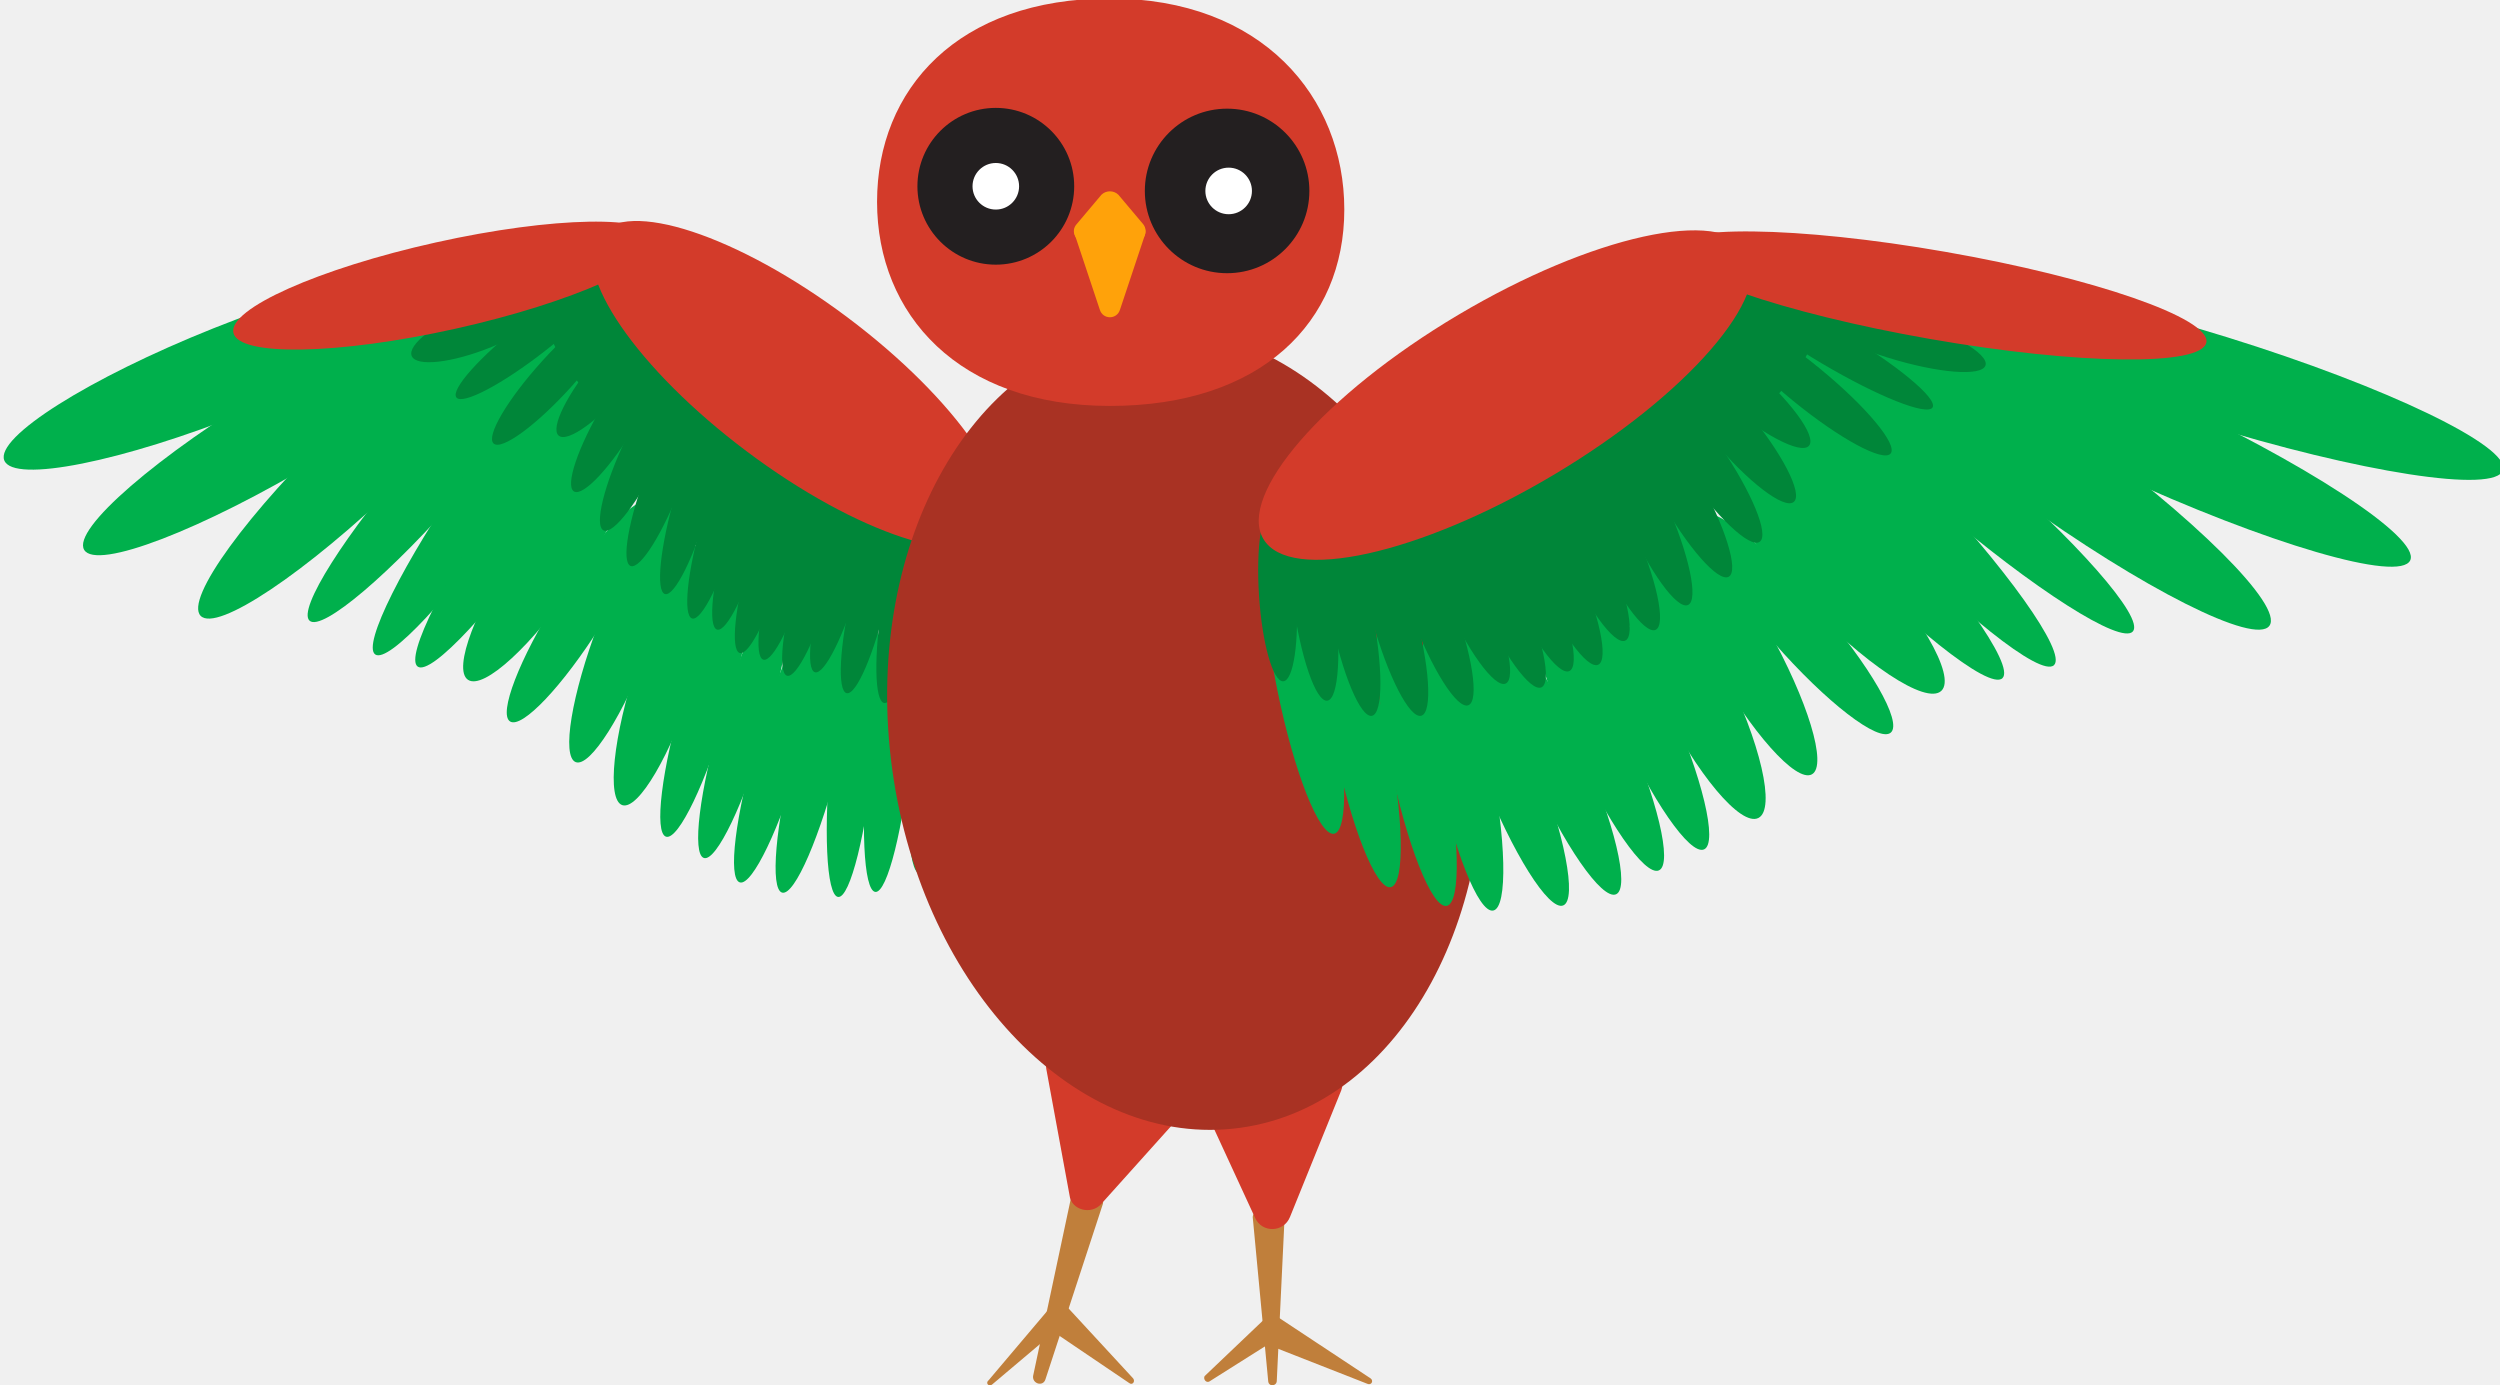
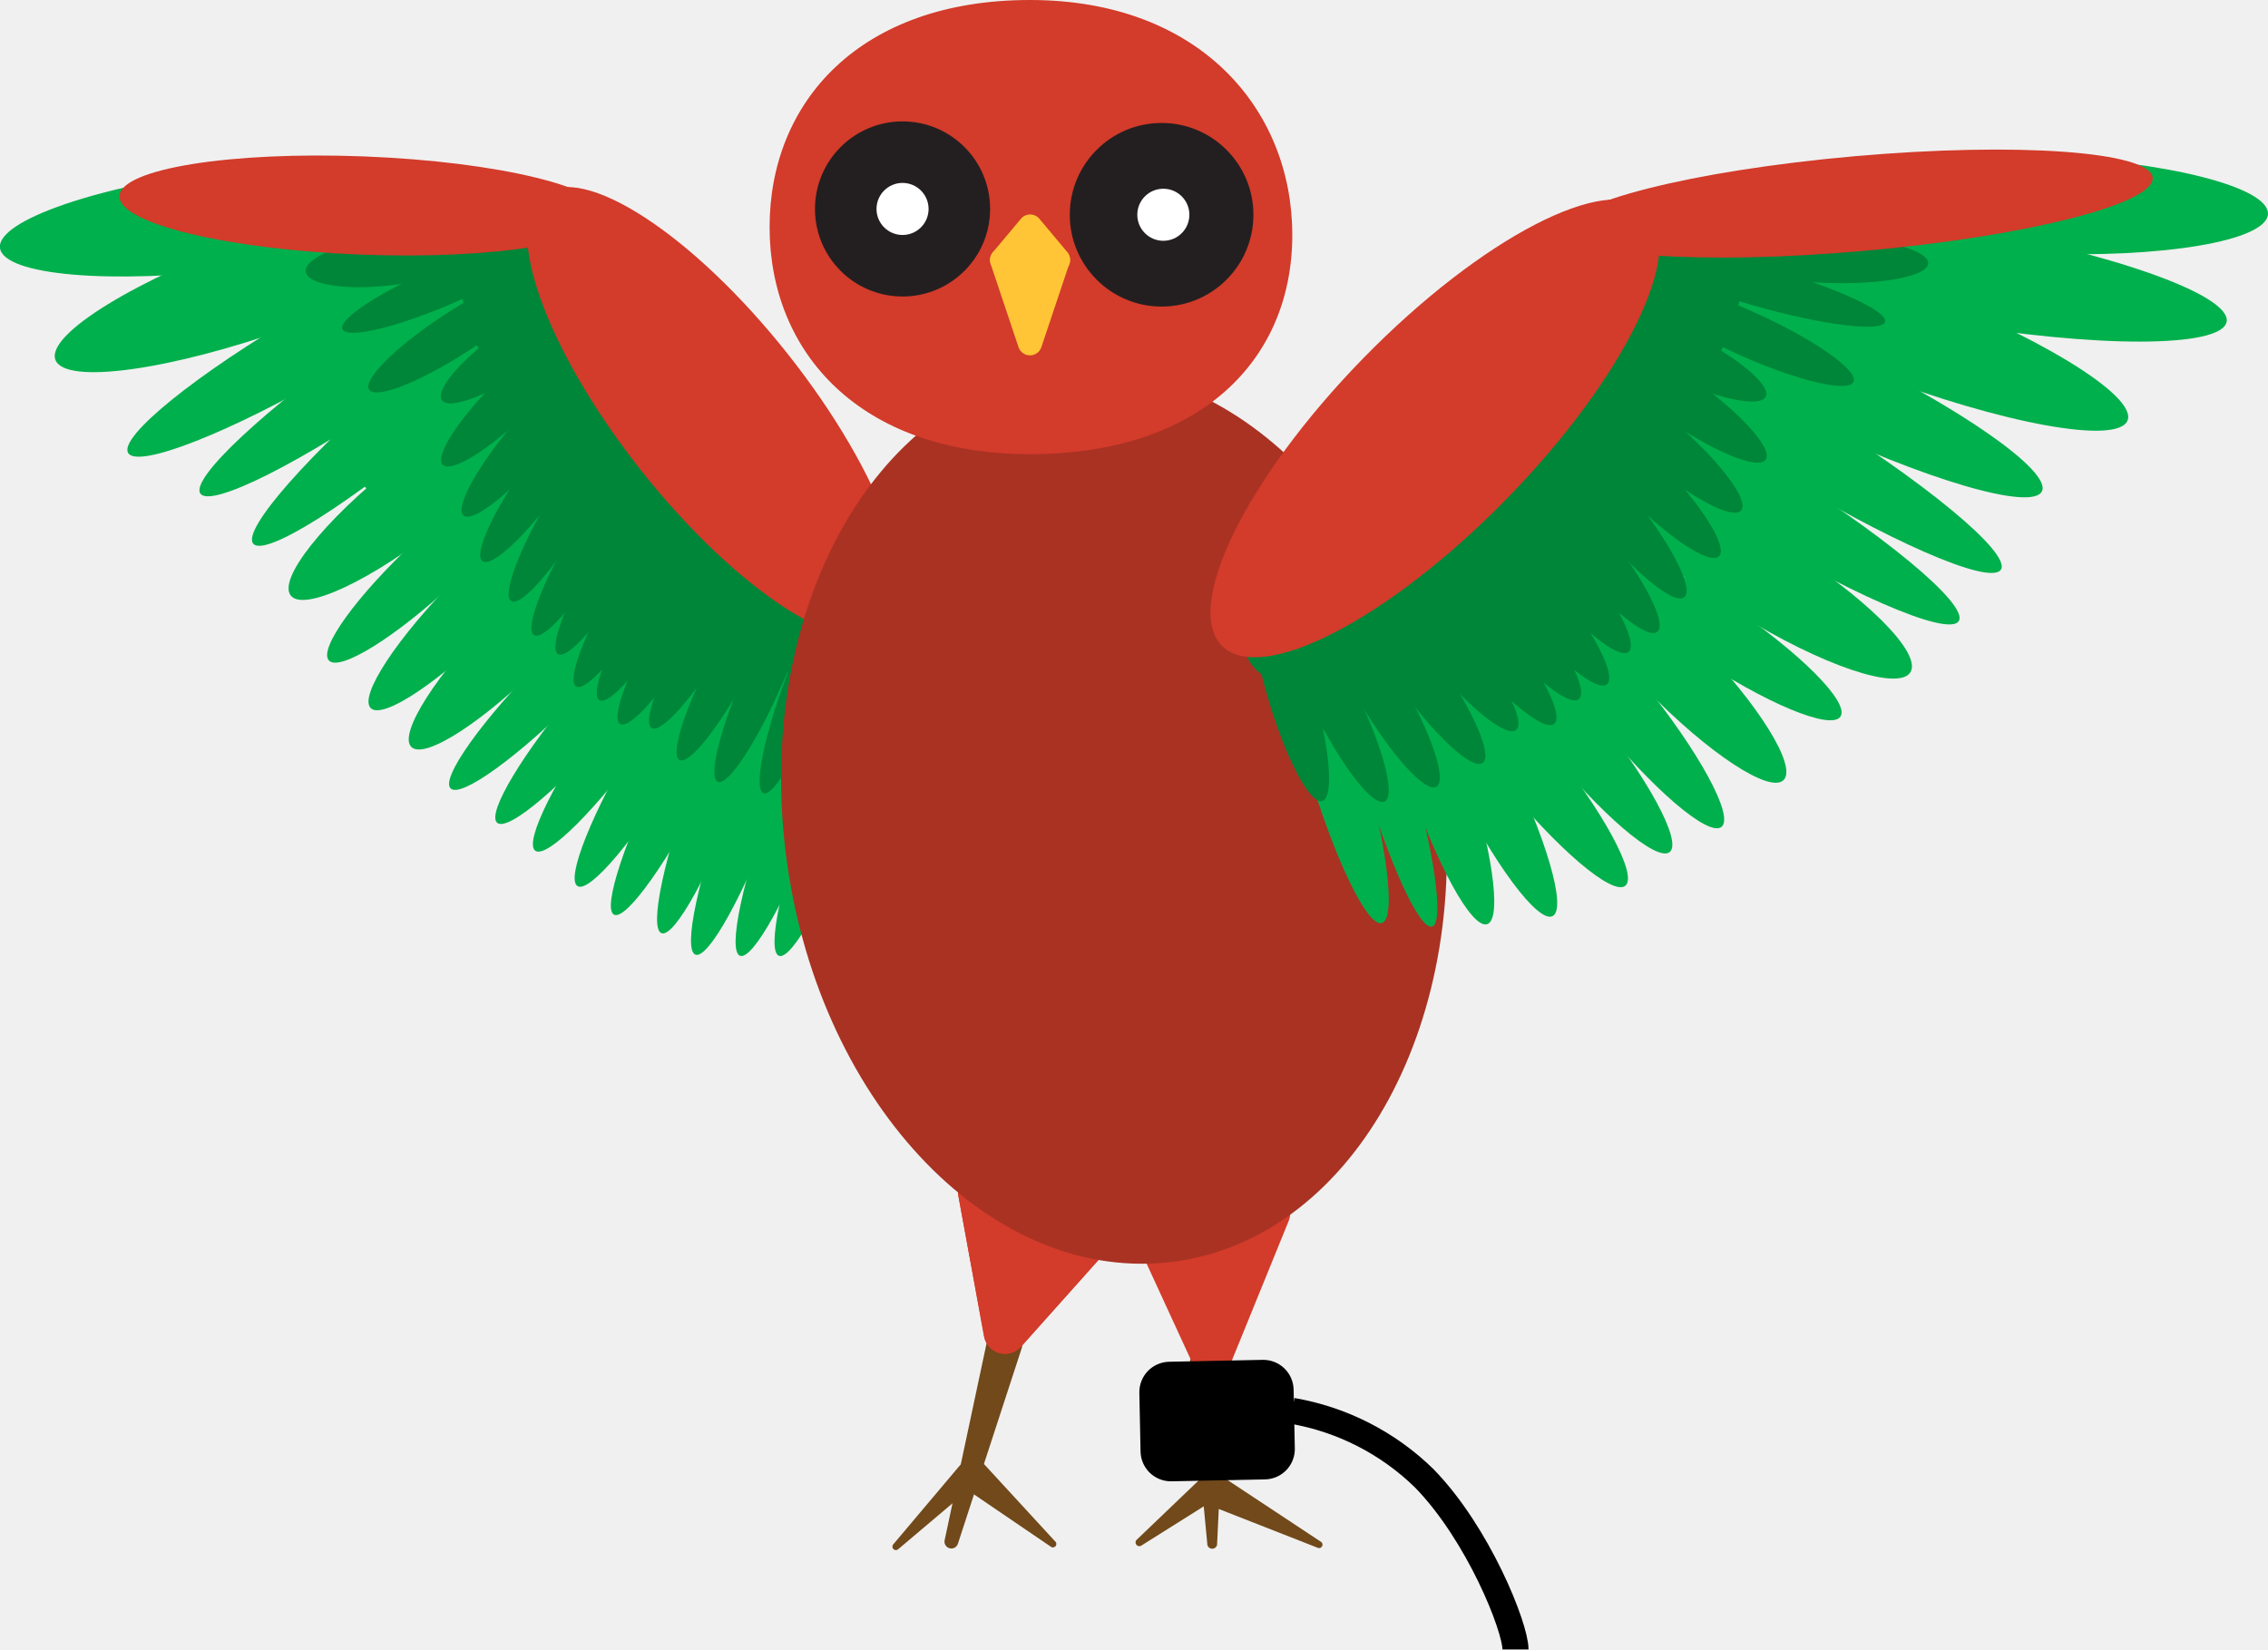
- <svg xmlns="http://www.w3.org/2000/svg" version="1.1" x="0px" y="0px" viewBox="0 0 322.1 178.4" style="enable-background:new 0 0 322.1 178.4;" xml:space="preserve">
-   <style type="text/css">
- 	.st0{fill:#00B04C;}
- 	.st1{fill:#008639;}
- 	.st2{fill:#D33B2A;}
- 	.st3{fill:#FFFE54;}
- 	.st4{fill:#C07F3B;}
- 	.st5{fill:#A93223;}
- 	.st6{fill:#231F20;}
- 	.st7{fill:#FFFFFF;}
- 	.st8{fill:#FFA20A;}
- </style>
+ <svg xmlns="http://www.w3.org/2000/svg" viewBox="0 0 261.34 190.09">
+   <defs>
+     <style>.cls-1{fill:#71491a;}.cls-2{fill:#d33b2a;}.cls-3,.cls-4{stroke:#000;stroke-miterlimit:10;stroke-width:3px;}.cls-4{fill:none;}.cls-5{fill:#00b04c;}.cls-6{fill:#008639;}.cls-7{fill:#fffe54;}.cls-8{fill:#a93223;}.cls-9{fill:#231f20;}.cls-10{fill:#fff;}.cls-11{fill:#ffc536;}</style>
+   </defs>
+   <g id="new_feet" data-name="new feet">
+     <path class="cls-1" d="M110.39,177.87l7.36-22.56a.8.8,0,0,0-.47-1l-2.35-.91a.8.8,0,0,0-1.07.57l-5,23.48A.79.79,0,0,0,110.39,177.87Z" />
+     <path class="cls-1" d="M103.47,178.56l9-7.61a.4.4,0,0,0,0-.55l-1.23-1.54a.41.41,0,0,0-.62,0L102.91,178A.4.4,0,0,0,103.47,178.56Z" />
+     <path class="cls-1" d="M121.67,177.73l-8.38-9.11a.41.41,0,0,0-.64,0l-1.51,2.39a.39.39,0,0,0,.11.54l9.9,6.74A.4.4,0,0,0,121.67,177.73Z" />
+     <path class="cls-1" d="M140.24,178.06l1-20.95a.58.58,0,0,0-.54-.6l-2.95-.21a.58.58,0,0,0-.62.63l2,21.15A.58.58,0,0,0,140.24,178.06Z" />
+     <path class="cls-1" d="M131.53,178.11l9.54-6a.4.4,0,0,0,.14-.53l-1.18-2.1a.4.4,0,0,0-.63-.09l-8.36,8A.4.4,0,0,0,131.53,178.11Z" />
+     <path class="cls-1" d="M152.27,177.72l-12.1-8a.4.4,0,0,0-.61.21l-.88,2.87a.4.4,0,0,0,.23.5l13,5.1A.4.4,0,0,0,152.27,177.72Z" />
+     <path class="cls-2" d="M117.63,155.22l10.48-11.74a2.46,2.46,0,0,0-1.05-4L113.63,135a2.46,2.46,0,0,0-3.21,2.77l3,16.27A2.46,2.46,0,0,0,117.63,155.22Z" />
+     <path class="cls-2" d="M141.86,157l6.64-16.31a2.47,2.47,0,0,0-2.21-3.39L132,136.85a2.46,2.46,0,0,0-2.31,3.49l7.7,16.73A2.47,2.47,0,0,0,141.86,157Z" />
+     <rect class="cls-3" x="132.85" y="158.33" width="14.78" height="10.78" rx="2" transform="translate(-3.31 2.89) rotate(-1.17)" />
+     <path class="cls-4" d="M174.63,190.09c0-2.58-4.28-13.34-10.52-19.73a28.73,28.73,0,0,0-15.21-7.77" />
+   </g>
  <g id="torso">
-     <g id="back_wing_1_">
-       <g id="light_inner_1_">
-         <ellipse transform="matrix(9.923093e-02 -0.9951 0.9951 9.923093e-02 27.129 203.1038)" class="st0" cx="125.7" cy="86.6" rx="19.2" ry="2.8" />
-         <ellipse transform="matrix(9.923093e-02 -0.9951 0.9951 9.923093e-02 15.4105 203.9937)" class="st0" cx="120.4" cy="93.5" rx="19.2" ry="2.8" />
-         <ellipse transform="matrix(9.923093e-02 -0.9951 0.9951 9.923093e-02 7.9732 200.4407)" class="st0" cx="114.7" cy="95.8" rx="19.2" ry="2.8" />
-         <ellipse transform="matrix(9.923093e-02 -0.9951 0.9951 9.923093e-02 3.0612 196.2543)" class="st0" cx="109.9" cy="96.4" rx="19.2" ry="2.8" />
-         <ellipse transform="matrix(0.3125 -0.9499 0.9499 0.3125 -23.3639 141.0435)" class="st0" cx="85.8" cy="86.7" rx="18" ry="3.9" />
-         <ellipse transform="matrix(0.2448 -0.9696 0.9696 0.2448 -14.5198 175.4232)" class="st0" cx="105.3" cy="97" rx="18.5" ry="3" />
-         <ellipse transform="matrix(0.2808 -0.9598 0.9598 0.2808 -19.9691 165.5032)" class="st0" cx="100.4" cy="96.1" rx="18.3" ry="3" />
-         <ellipse transform="matrix(0.2808 -0.9598 0.9598 0.2808 -20.322 158.8153)" class="st0" cx="95.8" cy="93" rx="18.3" ry="3" />
-         <ellipse transform="matrix(0.2808 -0.9598 0.9598 0.2808 -21.1672 152.2499)" class="st0" cx="91" cy="90.2" rx="18.3" ry="3" />
-         <ellipse transform="matrix(0.3554 -0.9347 0.9347 0.3554 -24.2837 127.8336)" class="st0" cx="80.5" cy="81.5" rx="17.8" ry="3.6" />
-         <ellipse transform="matrix(0.5334 -0.8458 0.8458 0.5334 -31.8138 99.8936)" class="st0" cx="74.6" cy="78.8" rx="16.7" ry="3.3" />
-         <ellipse transform="matrix(0.5605 -0.8281 0.8281 0.5605 -28.6978 90.2601)" class="st0" cx="70.7" cy="72.2" rx="18.6" ry="4.4" />
-         <ellipse transform="matrix(0.9285 -0.3713 0.3713 0.9285 -15.5796 14.4007)" class="st0" cx="29.6" cy="47.7" rx="31.3" ry="5.8" />
-         <ellipse transform="matrix(0.8575 -0.5144 0.5144 0.8575 -22.5387 27.4392)" class="st0" cx="38.3" cy="54.4" rx="32" ry="5.6" />
-         <ellipse transform="matrix(0.7209 -0.6931 0.6931 0.7209 -27.1028 49.3726)" class="st0" cx="47.7" cy="58.3" rx="30.3" ry="5.4" />
-         <ellipse transform="matrix(0.6559 -0.7549 0.7549 0.6559 -26.2524 63.7087)" class="st0" cx="56.7" cy="60.6" rx="25.6" ry="3.9" />
-         <ellipse transform="matrix(0.5706 -0.8212 0.8212 0.5706 -24.1735 78.9854)" class="st0" cx="63.4" cy="62.6" rx="26.4" ry="3.8" />
-         <ellipse transform="matrix(0.5706 -0.8212 0.8212 0.5706 -23.1491 84.1564)" class="st0" cx="68.9" cy="64.2" rx="26.4" ry="3.8" />
-       </g>
-       <g id="dark_inner_1_">
-         <ellipse transform="matrix(0.9999 -1.009108e-02 1.009108e-02 0.9999 -0.7502 1.2939)" class="st1" cx="127.8" cy="75" rx="1.9" ry="11.1" />
-         <ellipse transform="matrix(4.421392e-02 -0.999 0.999 4.421392e-02 43.529 195.8573)" class="st1" cx="124.1" cy="75.2" rx="13.4" ry="2.2" />
-         <ellipse transform="matrix(9.786345e-02 -0.9952 0.9952 9.786345e-02 31.5387 189.6626)" class="st1" cx="120.4" cy="77.4" rx="13.3" ry="2.2" />
-         <ellipse transform="matrix(0.1562 -0.9877 0.9877 0.1562 21.2023 180.0901)" class="st1" cx="116" cy="77.6" rx="13.1" ry="2.3" />
-         <ellipse transform="matrix(0.2278 -0.9737 0.9737 0.2278 11.728 168.3055)" class="st1" cx="112" cy="76.8" rx="12.9" ry="2.3" />
-         <ellipse transform="matrix(0.2785 -0.9604 0.9604 0.2785 6.8658 157.8995)" class="st1" cx="108.5" cy="74.4" rx="12.7" ry="2.3" />
-         <ellipse transform="matrix(0.2785 -0.9604 0.9604 0.2785 3.7901 154.75)" class="st1" cx="104.9" cy="74.9" rx="12.7" ry="2.3" />
-         <ellipse transform="matrix(0.2784 -0.9605 0.9605 0.2784 3.5972 150.4022)" class="st1" cx="101.9" cy="72.8" rx="12.7" ry="2.3" />
-         <ellipse transform="matrix(0.2785 -0.9604 0.9604 0.2785 2.2484 146.8929)" class="st1" cx="98.9" cy="71.9" rx="12.7" ry="2.3" />
-         <ellipse transform="matrix(0.2785 -0.9604 0.9604 0.2785 2.0691 137.7185)" class="st1" cx="92.7" cy="67.5" rx="12.7" ry="2.3" />
-         <ellipse transform="matrix(0.2785 -0.9604 0.9604 0.2785 3.0476 141.8354)" class="st1" cx="95.9" cy="68.9" rx="12.7" ry="2.3" />
-         <ellipse transform="matrix(0.2785 -0.9604 0.9604 0.2785 2.5206 132.0709)" class="st1" cx="89.2" cy="64.4" rx="12.7" ry="2.3" />
-         <ellipse transform="matrix(0.3562 -0.9344 0.9344 0.3562 -2.229 119.541)" class="st1" cx="85.6" cy="61.4" rx="12.3" ry="2.4" />
-         <ellipse transform="matrix(0.4319 -0.9019 0.9019 0.4319 -4.7618 107.5342)" class="st1" cx="83" cy="57.5" rx="12" ry="2.5" />
-         <ellipse transform="matrix(0.5119 -0.859 0.859 0.5119 -6.7965 94.7029)" class="st1" cx="79.9" cy="53.3" rx="11.6" ry="2.5" />
-         <ellipse transform="matrix(0.6472 -0.7624 0.7624 0.6472 -8.4583 77.1758)" class="st1" cx="79.1" cy="47.7" rx="11" ry="2.7" />
-         <ellipse transform="matrix(0.6713 -0.7412 0.7412 0.6713 -12.1356 68.9648)" class="st1" cx="71.7" cy="48.2" rx="12.1" ry="2.5" />
-         <ellipse transform="matrix(0.7881 -0.6155 0.6155 0.7881 -12.1217 51.5373)" class="st1" cx="68.8" cy="43.4" rx="12.7" ry="2.3" />
-         <ellipse transform="matrix(0.9265 -0.3763 0.3763 0.9265 -11.2537 26.5373)" class="st1" cx="62.3" cy="42.1" rx="10" ry="2.8" />
-         <ellipse transform="matrix(0.5549 -0.8319 0.8319 0.5549 -1.1865 106.8813)" class="st1" cx="99.3" cy="54.5" rx="12.8" ry="34.5" />
-       </g>
-       <ellipse id="outer_part_3_" transform="matrix(0.6 -0.8 0.8 0.6 1.4901 101.9915)" class="st2" cx="102.7" cy="49.5" rx="10.8" ry="32" />
-       <ellipse id="outer_part_2_" transform="matrix(0.9761 -0.2172 0.2172 0.9761 -6.621 13.3449)" class="st2" cx="57.4" cy="36.8" rx="28" ry="5.7" />
+     <g id="back_wing" data-name="back wing">
+       <ellipse class="cls-5" cx="91.99" cy="92.19" rx="19.18" ry="2.85" transform="translate(-26.55 146.14) rotate(-69.54)" />
+       <ellipse class="cls-5" cx="86.85" cy="92.06" rx="19.18" ry="2.85" transform="translate(-29.77 141.24) rotate(-69.54)" />
+       <ellipse class="cls-5" cx="82.94" cy="89.58" rx="19.18" ry="2.85" transform="translate(-29.99 135.97) rotate(-69.54)" />
+       <ellipse class="cls-5" cx="79.4" cy="88.3" rx="19.18" ry="2.85" transform="translate(-35.21 119.35) rotate(-63.2)" />
+       <ellipse class="cls-5" cx="60.11" cy="73.27" rx="18.05" ry="3.9" transform="translate(-34.24 64.34) rotate(-45.23)" />
+       <ellipse class="cls-5" cx="76.05" cy="86.29" rx="18.46" ry="2.96" transform="translate(-37.07 107.15) rotate(-59.06)" />
+       <ellipse class="cls-5" cx="72.32" cy="83.21" rx="18.25" ry="2.99" transform="translate(-37.45 93.5) rotate(-54.36)" />
+       <ellipse class="cls-5" cx="69.11" cy="80.91" rx="18.25" ry="2.99" transform="translate(-37.3 81.18) rotate(-49.64)" />
+       <ellipse class="cls-5" cx="64.78" cy="77.9" rx="18.25" ry="2.99" transform="translate(-36.15 69.03) rotate(-45.23)" />
+       <ellipse class="cls-5" cx="55.24" cy="68.98" rx="17.79" ry="3.57" transform="translate(-32.63 59.61) rotate(-45.23)" />
+       <ellipse class="cls-5" cx="50.08" cy="64.75" rx="16.66" ry="3.28" transform="translate(-30.7 51.54) rotate(-42.99)" />
+       <ellipse class="cls-5" cx="48.09" cy="57.09" rx="18.6" ry="4.39" transform="translate(-25.05 42.17) rotate(-38.36)" />
+       <ellipse class="cls-5" cx="26.97" cy="25.25" rx="27.17" ry="5.76" transform="translate(-2.89 3.49) rotate(-7.02)" />
+       <ellipse class="cls-5" cx="31.67" cy="32.41" rx="26.86" ry="5.63" transform="translate(-9.06 12.55) rotate(-19.67)" />
+       <ellipse class="cls-5" cx="36.85" cy="39.32" rx="25.57" ry="3.91" transform="translate(-14.78 23.9) rotate(-30.23)" />
+       <ellipse class="cls-5" cx="44.77" cy="41.75" rx="26.43" ry="3.78" transform="translate(-15.84 33.13) rotate(-34.9)" />
+       <ellipse class="cls-5" cx="49.3" cy="45.52" rx="26.43" ry="3.78" transform="translate(-17.75 42.85) rotate(-40.44)" />
+       <ellipse class="cls-5" cx="62.5" cy="54.09" rx="16.6" ry="43.13" transform="translate(-19.92 60.37) rotate(-45.23)" />
+       <ellipse class="cls-6" cx="100.12" cy="78.57" rx="11.08" ry="1.94" transform="translate(-0.6 156.37) rotate(-75.81)" />
+       <ellipse class="cls-6" cx="96.47" cy="77.8" rx="13.43" ry="2.21" transform="translate(-6.51 146.77) rotate(-72.7)" />
+       <ellipse class="cls-6" cx="92.28" cy="79.03" rx="13.29" ry="2.23" transform="matrix(0.35, -0.94, 0.94, 0.35, -13.95, 138)" />
+       <ellipse class="cls-5" cx="96.47" cy="92.19" rx="19.18" ry="2.85" transform="translate(-23.63 150.34) rotate(-69.54)" />
+       <ellipse class="cls-6" cx="87.99" cy="78.11" rx="13.11" ry="2.26" transform="translate(-18.94 127.18) rotate(-66.25)" />
+       <ellipse class="cls-6" cx="84.33" cy="76.23" rx="12.85" ry="2.31" transform="translate(-22.53 115.02) rotate(-62.06)" />
+       <ellipse class="cls-6" cx="81.6" cy="73.06" rx="12.65" ry="2.34" transform="translate(-23.02 105.48) rotate(-59.06)" />
+       <ellipse class="cls-6" cx="77.96" cy="72.59" rx="12.65" ry="2.34" transform="translate(-24.38 102.13) rotate(-59.06)" />
+       <ellipse class="cls-6" cx="75.58" cy="69.84" rx="12.65" ry="2.34" transform="translate(-23.18 98.77) rotate(-59.07)" />
+       <ellipse class="cls-6" cx="72.9" cy="68.25" rx="12.65" ry="2.34" transform="translate(-23.12 95.69) rotate(-59.06)" />
+       <ellipse class="cls-6" cx="68.05" cy="62.35" rx="12.65" ry="2.34" transform="translate(-20.42 88.66) rotate(-59.06)" />
+       <ellipse class="cls-6" cx="70.81" cy="64.53" rx="12.65" ry="2.34" transform="translate(-20.95 92.09) rotate(-59.06)" />
+       <ellipse class="cls-6" cx="65.43" cy="58.43" rx="12.65" ry="2.34" transform="translate(-18.33 84.5) rotate(-59.06)" />
+       <ellipse class="cls-6" cx="62.77" cy="54.66" rx="12.32" ry="2.4" transform="translate(-18.22 73.83) rotate(-54.36)" />
+       <ellipse class="cls-6" cx="61.18" cy="50.26" rx="11.99" ry="2.47" transform="translate(-16.74 64.34) rotate(-49.64)" />
+       <ellipse class="cls-6" cx="59.32" cy="45.42" rx="11.63" ry="2.55" transform="translate(-14.83 54.52) rotate(-44.44)" />
+       <ellipse class="cls-6" cx="59.98" cy="39.79" rx="11.04" ry="2.68" transform="translate(-11.98 41.48) rotate(-34.9)" />
+       <ellipse class="cls-6" cx="52.66" cy="38.31" rx="12.08" ry="2.49" transform="translate(-12.38 34.93) rotate(-33.06)" />
+       <ellipse class="cls-6" cx="51.09" cy="32.95" rx="12.66" ry="2.26" transform="translate(-8.85 22.81) rotate(-23.22)" />
+       <ellipse class="cls-6" cx="45.13" cy="30.03" rx="9.97" ry="2.81" transform="translate(-3.47 6.01) rotate(-7.33)" />
+       <ellipse class="cls-6" cx="77.72" cy="51.52" rx="12.82" ry="34.5" transform="translate(-14.62 64.48) rotate(-41.53)" />
+       <ellipse id="outer_part" data-name="outer part" class="cls-2" cx="82.34" cy="47.53" rx="10.79" ry="32" transform="translate(-11.72 61.36) rotate(-38.36)" />
+       <ellipse id="outer_part-2" data-name="outer part" class="cls-2" cx="41.75" cy="23.68" rx="5.66" ry="28" transform="translate(16.46 64.48) rotate(-87.77)" />
    </g>
  </g>
-   <g id="wings">
- </g>
  <g id="beak">
-     <path class="st3" d="M144.1,40l3.2-9.6c0.3-0.9-0.4-1.8-1.3-1.8h-6.4c-1,0-1.6,0.9-1.3,1.8l3.2,9.6C141.8,41.3,143.6,41.3,144.1,40   z" />
-     <path class="st3" d="M141.7,25.2l-3.2,3.8c-0.8,0.9-0.1,2.3,1.1,2.3l6.4,0c1.2,0,1.8-1.4,1.1-2.3l-3.2-3.8   C143.2,24.6,142.2,24.6,141.7,25.2z" />
-     <path class="st4" d="M134.7,177.7l7.4-22.6c0.1-0.4-0.1-0.8-0.5-1l-2.4-0.9c-0.5-0.2-1,0.1-1.1,0.6l-5,23.5   C133,178.3,134.4,178.7,134.7,177.7z" />
-     <path class="st4" d="M127.8,178.4l9-7.6c0.2-0.1,0.2-0.4,0.1-0.6l-1.2-1.5c-0.2-0.2-0.5-0.2-0.6,0l-7.7,9.1   C126.9,178.2,127.4,178.7,127.8,178.4z" />
-     <path class="st4" d="M146,177.6l-8.4-9.1c-0.2-0.2-0.5-0.2-0.6,0.1l-1.5,2.4c-0.1,0.2-0.1,0.4,0.1,0.5l9.9,6.7   C145.9,178.5,146.3,178,146,177.6z" />
-     <path class="st4" d="M164.5,177.9l1-20.9c0-0.3-0.2-0.6-0.5-0.6l-3-0.2c-0.4,0-0.6,0.3-0.6,0.6l2,21.2   C163.5,178.7,164.5,178.6,164.5,177.9z" />
-     <path class="st4" d="M155.8,178l9.5-6c0.2-0.1,0.2-0.4,0.1-0.5l-1.2-2.1c-0.1-0.2-0.4-0.3-0.6-0.1l-8.4,8   C155,177.7,155.4,178.2,155.8,178z" />
-     <path class="st4" d="M176.6,177.6l-12.1-8c-0.2-0.1-0.5,0-0.6,0.2l-0.9,2.9c-0.1,0.2,0,0.4,0.2,0.5l13,5.1   C176.7,178.5,177,177.9,176.6,177.6z" />
-     <path class="st2" d="M141.9,155.1l10.5-11.7c1.2-1.3,0.6-3.4-1-4l-13.4-4.5c-1.8-0.6-3.5,0.9-3.2,2.8l3,16.3   C138,155.9,140.6,156.6,141.9,155.1z" />
-     <path class="st2" d="M166.2,156.8l6.6-16.3c0.6-1.6-0.5-3.3-2.2-3.4l-14.3-0.4c-1.8-0.1-3.1,1.8-2.3,3.5l7.7,16.7   C162.6,158.9,165.4,158.8,166.2,156.8z" />
-     <ellipse id="body_2_" transform="matrix(0.9906 -0.1369 0.1369 0.9906 -11.426 21.7806)" class="st5" cx="152.7" cy="94" rx="38.1" ry="51.8" />
-     <path class="st2" d="M173.2,27c0,14.5-10.7,25.3-30.2,25.3S113,40.5,113,26s10.4-26.2,30-26.2S173.2,12.5,173.2,27z" />
-     <circle id="left_eye_1_" class="st6" cx="128.3" cy="24" r="10.1" />
-     <circle id="right_eye_1_" class="st6" cx="158.1" cy="24.6" r="10.6" />
-     <circle class="st7" cx="128.3" cy="24" r="3" />
-     <circle class="st7" cx="158.3" cy="24.6" r="3" />
-     <path class="st8" d="M144.3,39.9l3.2-9.6c0.3-0.9-0.4-1.8-1.3-1.8h-6.4c-1,0-1.6,0.9-1.3,1.8l3.2,9.6   C142.1,41.2,143.9,41.2,144.3,39.9z" />
-     <path class="st8" d="M141.9,25.1l-3.2,3.8c-0.8,0.9-0.1,2.3,1.1,2.3l6.4,0c1.2,0,1.8-1.4,1.1-2.3l-3.2-3.8   C143.5,24.5,142.5,24.5,141.9,25.1z" />
+     <path class="cls-7" d="M119.76,40.14,123,30.56a1.39,1.39,0,0,0-1.32-1.84h-6.42a1.4,1.4,0,0,0-1.32,1.84l3.21,9.58A1.39,1.39,0,0,0,119.76,40.14Z" />
+     <path class="cls-7" d="M117.37,25.37l-3.2,3.83a1.4,1.4,0,0,0,1.07,2.29h6.4a1.4,1.4,0,0,0,1.07-2.29l-3.2-3.83A1.4,1.4,0,0,0,117.37,25.37Z" />
+     <path class="cls-2" d="M117.64,155.21l10.48-11.73a2.46,2.46,0,0,0-1.05-4L113.64,135a2.46,2.46,0,0,0-3.21,2.77L113.38,154A2.46,2.46,0,0,0,117.64,155.21Z" />
+     <ellipse id="body" class="cls-8" cx="128.36" cy="94.09" rx="38.05" ry="51.77" transform="translate(-11.67 18.46) rotate(-7.87)" />
+     <path class="cls-2" d="M148.91,27.08c0,14.45-10.65,25.26-30.23,25.26s-30-11.72-30-26.17S99.1,0,118.68,0,148.91,12.63,148.91,27.08Z" />
+     <circle id="left_eye" data-name="left eye" class="cls-9" cx="104" cy="24.08" r="10.09" />
+     <circle id="right_eye" data-name="right eye" class="cls-9" cx="133.85" cy="24.75" r="10.58" />
+     <circle class="cls-10" cx="104" cy="24.08" r="3" />
+     <circle class="cls-10" cx="134.05" cy="24.75" r="3" />
+     <path class="cls-11" d="M120,40l3.21-9.59a1.39,1.39,0,0,0-1.32-1.83h-6.42a1.39,1.39,0,0,0-1.32,1.83L117.36,40A1.39,1.39,0,0,0,120,40Z" />
+     <path class="cls-11" d="M117.61,25.25l-3.2,3.82a1.4,1.4,0,0,0,1.07,2.29h6.4A1.4,1.4,0,0,0,123,29.07l-3.2-3.82A1.39,1.39,0,0,0,117.61,25.25Z" />
  </g>
-   <g id="front_wing">
-     <g id="light_inner">
-       <ellipse transform="matrix(0.9801 -0.1985 0.1985 0.9801 -14.1637 35.1088)" class="st0" cx="168" cy="88.2" rx="3.5" ry="19.6" />
-       <ellipse transform="matrix(0.9801 -0.1985 0.1985 0.9801 -15.3985 36.6808)" class="st0" cx="175.3" cy="95.1" rx="3.5" ry="19.6" />
-       <ellipse transform="matrix(0.9801 -0.1985 0.1985 0.9801 -15.7173 38.1705)" class="st0" cx="182.5" cy="97.5" rx="3.5" ry="19.6" />
-       <ellipse transform="matrix(0.9801 -0.1985 0.1985 0.9801 -15.7203 39.3744)" class="st0" cx="188.5" cy="98.1" rx="3.5" ry="19.6" />
-       <ellipse transform="matrix(0.8951 -0.4459 0.4459 0.8951 -16.4765 106.4626)" class="st0" cx="218" cy="88.2" rx="4.6" ry="19.2" />
-       <ellipse transform="matrix(0.93 -0.3676 0.3676 0.93 -22.6751 78.3423)" class="st0" cx="194.3" cy="98.7" rx="3.6" ry="19.3" />
-       <ellipse transform="matrix(0.9133 -0.4074 0.4074 0.9133 -22.432 90.0955)" class="st0" cx="200.4" cy="97.7" rx="3.6" ry="19.2" />
-       <ellipse transform="matrix(0.9133 -0.4074 0.4074 0.9133 -20.6744 92.0899)" class="st0" cx="205.9" cy="94.6" rx="3.6" ry="19.2" />
-       <ellipse transform="matrix(0.9133 -0.4074 0.4074 0.9133 -19.0558 94.2137)" class="st0" cx="211.7" cy="91.9" rx="3.6" ry="19.2" />
-       <ellipse transform="matrix(0.8722 -0.4891 0.4891 0.8722 -11.9946 120.2297)" class="st0" cx="224.1" cy="83.1" rx="4.2" ry="19.1" />
-       <ellipse transform="matrix(0.7525 -0.6586 0.6586 0.7525 4.3582 172.2213)" class="st0" cx="231.3" cy="80.3" rx="3.7" ry="18.7" />
-       <ellipse transform="matrix(0.7282 -0.6853 0.6853 0.7282 13.5852 181.5751)" class="st0" cx="235.7" cy="73.7" rx="4.9" ry="21" />
-       <ellipse transform="matrix(0.2967 -0.955 0.955 0.2967 153.8339 306.8241)" class="st0" cx="285.2" cy="49" rx="5.8" ry="39" />
-       <ellipse transform="matrix(0.4183 -0.9083 0.9083 0.4183 109.256 282.1411)" class="st0" cx="274.9" cy="55.8" rx="5.8" ry="39.2" />
-       <ellipse transform="matrix(0.5852 -0.8109 0.8109 0.5852 60.8094 238.327)" class="st0" cx="263.4" cy="59.7" rx="5.7" ry="35.8" />
-       <ellipse transform="matrix(0.6507 -0.7593 0.7593 0.6507 41.0021 213.2529)" class="st0" cx="252.3" cy="62.1" rx="4.2" ry="29.6" />
-       <ellipse transform="matrix(0.7258 -0.6879 0.6879 0.7258 22.8735 185.4633)" class="st0" cx="244.1" cy="64" rx="4.2" ry="29.9" />
-       <ellipse transform="matrix(0.7258 -0.6879 0.6879 0.7258 19.9218 181.3012)" class="st0" cx="237.4" cy="65.7" rx="4.2" ry="29.9" />
-     </g>
-     <g id="dark_inner">
-       <ellipse transform="matrix(0.9979 -6.528242e-02 6.528242e-02 0.9979 -4.6476 10.9061)" class="st1" cx="164.6" cy="76.6" rx="2.4" ry="11.2" />
-       <ellipse transform="matrix(0.9912 -0.1324 0.1324 0.9912 -8.6707 23.0734)" class="st1" cx="169.2" cy="76.8" rx="2.7" ry="13.6" />
-       <ellipse transform="matrix(0.9802 -0.1979 0.1979 0.9802 -12.1956 36.0109)" class="st1" cx="174.1" cy="79" rx="2.7" ry="13.5" />
-       <ellipse transform="matrix(0.9636 -0.2675 0.2675 0.9636 -14.6453 50.9064)" class="st1" cx="179.5" cy="79.2" rx="2.8" ry="13.5" />
-       <ellipse transform="matrix(0.9367 -0.3501 0.3501 0.9367 -15.7456 69.5614)" class="st1" cx="184.5" cy="78.3" rx="2.8" ry="13.4" />
-       <ellipse transform="matrix(0.9136 -0.4065 0.4065 0.9136 -14.5771 83.2433)" class="st1" cx="188.6" cy="75.9" rx="2.8" ry="13.3" />
-       <ellipse transform="matrix(0.9136 -0.4065 0.4065 0.9136 -14.373 85.1438)" class="st1" cx="193.2" cy="76.4" rx="2.8" ry="13.3" />
-       <ellipse transform="matrix(0.9137 -0.4064 0.4064 0.9137 -13.2266 86.4016)" class="st1" cx="196.8" cy="74.3" rx="2.8" ry="13.3" />
-       <ellipse transform="matrix(0.9136 -0.4065 0.4065 0.9136 -12.5552 87.85)" class="st1" cx="200.5" cy="73.5" rx="2.8" ry="13.3" />
-       <ellipse transform="matrix(0.9136 -0.4065 0.4065 0.9136 -10.0868 90.4719)" class="st1" cx="207.9" cy="69" rx="2.8" ry="13.3" />
-       <ellipse transform="matrix(0.9136 -0.4065 0.4065 0.9136 -11.0028 88.9973)" class="st1" cx="204" cy="70.4" rx="2.8" ry="13.3" />
-       <ellipse transform="matrix(0.9136 -0.4065 0.4065 0.9136 -8.4474 91.8995)" class="st1" cx="212.1" cy="65.8" rx="2.8" ry="13.3" />
-       <ellipse transform="matrix(0.8721 -0.4893 0.4893 0.8721 -3.0907 113.8611)" class="st1" cx="216.3" cy="62.8" rx="2.8" ry="13.2" />
-       <ellipse transform="matrix(0.8247 -0.5655 0.5655 0.8247 5.0839 134.3607)" class="st1" cx="219.3" cy="59" rx="2.8" ry="13.1" />
-       <ellipse transform="matrix(0.7674 -0.6412 0.6412 0.7674 16.7234 155.5743)" class="st1" cx="222.8" cy="54.7" rx="2.9" ry="13" />
-       <ellipse transform="matrix(0.653 -0.7573 0.7573 0.653 40.3127 186.1928)" class="st1" cx="223.4" cy="49.1" rx="2.9" ry="12.8" />
-       <ellipse transform="matrix(0.6331 -0.7741 0.7741 0.6331 47.0348 198.2996)" class="st1" cx="232.7" cy="49.5" rx="2.7" ry="14.1" />
-       <ellipse transform="matrix(0.5099 -0.8603 0.8603 0.5099 77.1783 224.8921)" class="st1" cx="235.9" cy="44.7" rx="2.4" ry="15.2" />
-       <ellipse transform="matrix(0.2978 -0.9546 0.9546 0.2978 129.8856 263.3756)" class="st1" cx="244" cy="43.4" rx="2.8" ry="12.4" />
-       <ellipse transform="matrix(0.8881 -0.4596 0.4596 0.8881 -3.5044 97.5794)" class="st1" cx="198.7" cy="56" rx="39.6" ry="14" />
-     </g>
-     <ellipse id="outer_part_7_" transform="matrix(0.8596 -0.5109 0.5109 0.8596 1.213 106.2634)" class="st2" cx="194" cy="50.9" rx="36.3" ry="12" />
-     <ellipse id="outer_part_6_" transform="matrix(0.1722 -0.9851 0.9851 0.1722 169.1625 277.4847)" class="st2" cx="249.7" cy="38.1" rx="5.7" ry="35.1" />
+   <g id="front_wing" data-name="front wing">
+     <ellipse class="cls-5" cx="159.68" cy="88.64" rx="2.73" ry="18.92" transform="translate(-18.53 48.68) rotate(-16.4)" />
+     <ellipse class="cls-5" cx="165.36" cy="88.57" rx="3.4" ry="18.92" transform="translate(-19.56 57.07) rotate(-18.51)" />
+     <ellipse class="cls-5" cx="170.48" cy="88.64" rx="3.4" ry="18.92" transform="translate(-21.63 85.07) rotate(-26.41)" />
+     <ellipse class="cls-5" cx="175.58" cy="87.62" rx="3.45" ry="18.61" transform="translate(-16.02 130.02) rotate(-39)" />
+     <ellipse class="cls-5" cx="180.69" cy="83.73" rx="3.45" ry="18.61" transform="translate(-12.43 132.37) rotate(-39)" />
+     <ellipse class="cls-5" cx="186.66" cy="80.83" rx="3.45" ry="18.61" transform="translate(-9.27 135.48) rotate(-39)" />
+     <ellipse class="cls-5" cx="192.65" cy="76.69" rx="4.05" ry="18.45" transform="translate(1.12 156.15) rotate(-44.24)" />
+     <ellipse class="cls-5" cx="197.06" cy="72.5" rx="3.56" ry="18.07" transform="translate(27.09 195.79) rotate(-56.15)" />
+     <ellipse class="cls-5" cx="153.73" cy="87.68" rx="3.18" ry="19.5" transform="translate(-18.5 46.96) rotate(-16.4)" />
+     <ellipse class="cls-5" cx="202.85" cy="66.77" rx="4.72" ry="20.33" transform="translate(39.26 204.04) rotate(-58.22)" />
+     <ellipse class="cls-5" cx="234.64" cy="23.59" rx="5.62" ry="26.72" transform="translate(201.65 257.09) rotate(-87.7)" />
+     <ellipse class="cls-5" cx="224.93" cy="31.62" rx="5.59" ry="32.12" transform="translate(155.59 247.92) rotate(-80.23)" />
+     <ellipse class="cls-5" cx="217.47" cy="37.89" rx="5.52" ry="29.64" transform="translate(104.62 227.61) rotate(-69.14)" />
+     <ellipse class="cls-5" cx="209.44" cy="44.2" rx="4.67" ry="28.67" transform="translate(78.97 213.9) rotate(-64.36)" />
+     <ellipse class="cls-5" cx="205.9" cy="50.47" rx="4.06" ry="28.94" transform="translate(55.09 199.46) rotate(-58.42)" />
+     <ellipse class="cls-5" cx="201.05" cy="56.41" rx="4.06" ry="28.94" transform="translate(47.71 198.15) rotate(-58.42)" />
+     <ellipse class="cls-6" cx="148.64" cy="79.7" rx="2.65" ry="13.16" transform="translate(-16.45 45.2) rotate(-16.4)" />
+     <ellipse class="cls-6" cx="153.73" cy="80.61" rx="2.66" ry="13.11" transform="translate(-19.81 76.68) rotate(-26.37)" />
+     <ellipse class="cls-6" cx="158.91" cy="79.42" rx="2.67" ry="13.05" transform="translate(-18.33 91.55) rotate(-30.47)" />
+     <ellipse class="cls-6" cx="163.32" cy="77.35" rx="2.69" ry="12.96" transform="translate(-14.58 109.08) rotate(-35.45)" />
+     <ellipse class="cls-6" cx="166.59" cy="74.08" rx="2.7" ry="12.89" transform="translate(-9.54 121.18) rotate(-38.94)" />
+     <ellipse class="cls-6" cx="170.98" cy="73.38" rx="2.7" ry="12.89" transform="translate(-8.12 123.78) rotate(-38.94)" />
+     <ellipse class="cls-6" cx="173.83" cy="70.55" rx="2.7" ry="12.89" transform="translate(-5.72 124.92) rotate(-38.94)" />
+     <ellipse class="cls-6" cx="177.06" cy="68.82" rx="2.7" ry="12.89" transform="translate(-3.91 126.59) rotate(-38.94)" />
+     <ellipse class="cls-6" cx="182.86" cy="62.77" rx="2.7" ry="12.89" transform="translate(1.19 128.89) rotate(-38.94)" />
+     <ellipse class="cls-6" cx="179.54" cy="65.08" rx="2.7" ry="12.89" transform="translate(-1 127.32) rotate(-38.94)" />
+     <ellipse class="cls-6" cx="185.98" cy="58.78" rx="2.7" ry="12.89" transform="translate(4.38 129.97) rotate(-38.94)" />
+     <ellipse class="cls-6" cx="189.15" cy="54.94" rx="2.73" ry="12.78" transform="translate(15.33 147.58) rotate(-44.25)" />
+     <ellipse class="cls-6" cx="191.01" cy="50.58" rx="2.75" ry="12.67" transform="translate(28.3 162.69) rotate(-49.4)" />
+     <ellipse class="cls-6" cx="193.2" cy="45.74" rx="2.78" ry="12.55" transform="translate(44.55 177.35) rotate(-54.84)" />
+     <ellipse class="cls-6" cx="192.34" cy="40.33" rx="2.82" ry="12.36" transform="translate(72.29 195.92) rotate(-64.19)" />
+     <ellipse class="cls-6" cx="201.18" cy="38.4" rx="2.59" ry="13.61" transform="translate(83.33 205.91) rotate(-65.68)" />
+     <ellipse class="cls-6" cx="203.01" cy="33.09" rx="2.29" ry="14.73" transform="translate(116.24 219.58) rotate(-74.3)" />
+     <ellipse class="cls-6" cx="210.18" cy="29.85" rx="2.74" ry="12" transform="translate(171.68 238.62) rotate(-87.63)" />
+     <ellipse class="cls-6" cx="171.95" cy="52.07" rx="37.04" ry="13.57" transform="translate(9.75 129.33) rotate(-42.32)" />
+     <ellipse id="outer_part-3" data-name="outer part" class="cls-2" cx="165.36" cy="49.36" rx="35.09" ry="11.57" transform="translate(14.52 133.19) rotate(-45.68)" />
+     <ellipse id="outer_part-4" data-name="outer part" class="cls-2" cx="214.2" cy="23.46" rx="33.98" ry="5.48" transform="translate(-1.23 18.91) rotate(-5.04)" />
  </g>
</svg>
